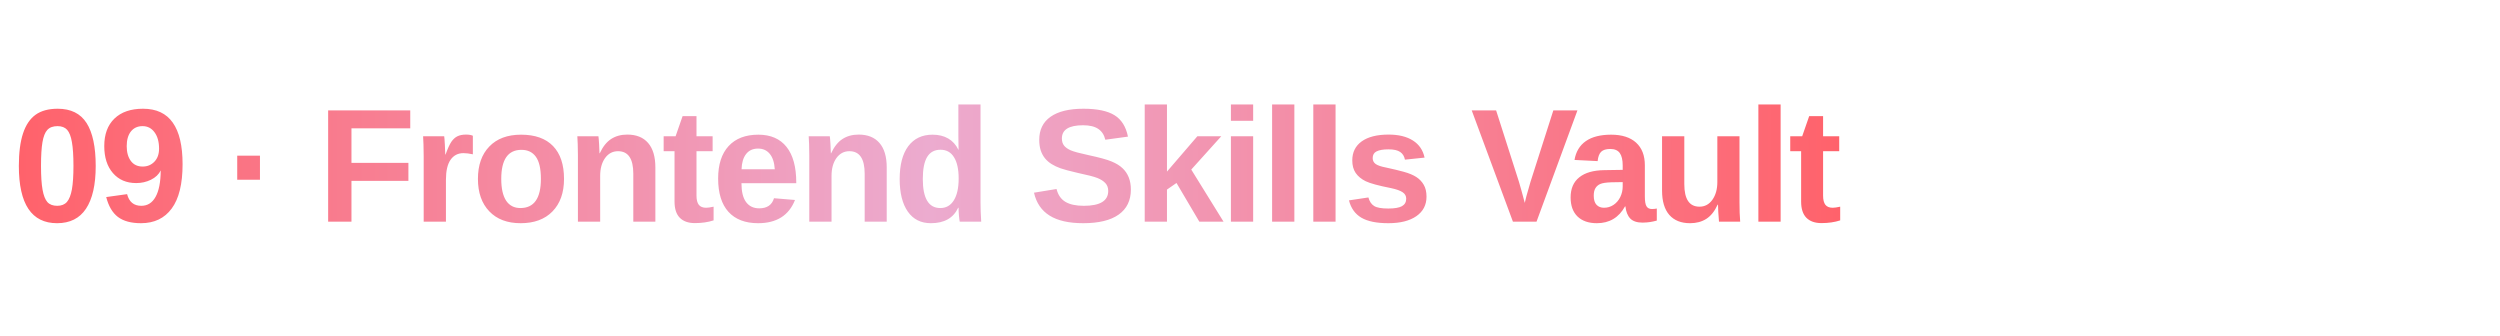
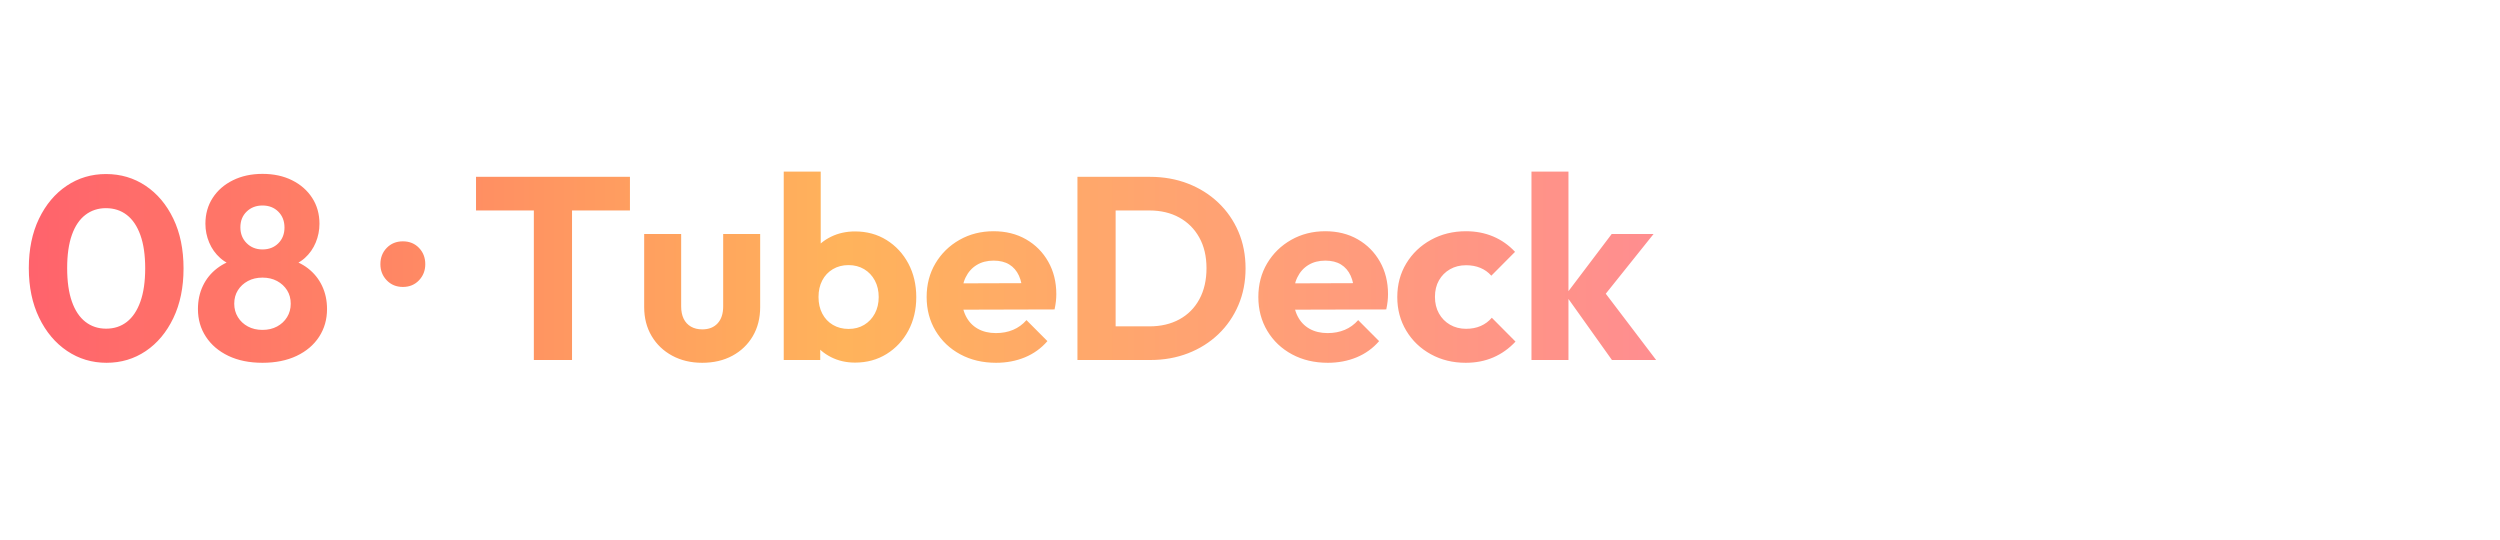
- <svg xmlns="http://www.w3.org/2000/svg" width="402" height="54" viewBox="0 0 402 54" role="img">
+ <svg xmlns="http://www.w3.org/2000/svg" width="250" height="54" viewBox="0 0 250 54" role="img">
  <defs>
-     <linearGradient id="ink" x1="0" x2="1">
-       <stop class="a" stop-color="#FF626B" />
-       <stop offset=".5" stop-color="#ECABCF" />
-       <stop class="b" offset="1" stop-color="#FF626B" />
+     <linearGradient id="ink">
+       <stop stop-color="#FF626C" />
+       <stop offset=".5" stop-color="#FFB35B" />
+       <stop offset="1" stop-color="#FF8D90" />
    </linearGradient>
  </defs>
-   <style>@keyframes hue{0%,100%{stop-color:#FF626B}50%{stop-color:#8ED9ED}}@keyframes line{0%,100%{stroke-dashoffset:220;opacity:.4}50%{stroke-dashoffset:0;opacity:1}}.a{animation:hue 8s ease-in-out infinite}.b{animation:hue 8s ease-in-out -4s infinite}.line{animation:line 8s ease-in-out infinite}@media(prefers-reduced-motion:reduce){*{animation:none!important}}</style>
-   <text x="2" y="35.64" text-anchor="start" font-family="Segoe UI,Arial,sans-serif" font-size="26" font-weight="650" letter-spacing="-.6" fill="url(#ink)">09 · Frontend Skills Vault</text>
-   <path class="line" d="M3 49h140" stroke="url(#ink)" stroke-width="1.5" stroke-dasharray="140 220" fill="none" />
+   <style>@keyframes lift{0%,100%{transform:translateY(0)}50%{transform:translateY(-1.5px)}}@keyframes line{0%,100%{stroke-dashoffset:220;opacity:.4}50%{stroke-dashoffset:0;opacity:1}}.lettering{animation:lift 7s ease-in-out infinite}.line{animation:line 9s ease-in-out infinite}@media(prefers-reduced-motion:reduce){*{animation:none!important}}</style>
+   <g class="lettering" aria-label="08 · TubeDeck">
+     <path d="M10.653 36.279Q8.471 36.279 6.709 35.094Q4.947 33.908 3.914 31.774Q2.881 29.64 2.881 26.816Q2.881 23.985 3.9 21.869Q4.92 19.753 6.668 18.578Q8.416 17.404 10.597 17.404Q12.806 17.404 14.56 18.577Q16.314 19.75 17.334 21.871Q18.354 23.993 18.354 26.846Q18.354 29.682 17.334 31.809Q16.314 33.936 14.575 35.108Q12.835 36.279 10.653 36.279ZM10.611 32.867Q11.815 32.867 12.686 32.188Q13.557 31.509 14.038 30.165Q14.519 28.821 14.519 26.826Q14.519 24.846 14.038 23.507Q13.557 22.168 12.678 21.492Q11.799 20.816 10.593 20.816Q9.42 20.816 8.541 21.487Q7.661 22.158 7.189 23.489Q6.716 24.82 6.716 26.808Q6.716 28.811 7.189 30.155Q7.661 31.499 8.541 32.183Q9.42 32.867 10.611 32.867ZM26.248 36.279Q24.289 36.279 22.843 35.589Q21.396 34.898 20.595 33.679Q19.794 32.461 19.794 30.907Q19.794 29.627 20.29 28.585Q20.785 27.544 21.708 26.835Q22.631 26.127 23.866 25.854L23.788 26.695Q22.748 26.448 22.023 25.803Q21.299 25.158 20.92 24.255Q20.541 23.351 20.541 22.379Q20.541 20.913 21.27 19.789Q21.997 18.665 23.293 18.026Q24.588 17.387 26.248 17.387Q27.925 17.387 29.208 18.026Q30.49 18.665 31.218 19.789Q31.946 20.913 31.946 22.379Q31.946 23.351 31.572 24.255Q31.198 25.158 30.482 25.803Q29.765 26.448 28.709 26.695L28.621 25.854Q29.882 26.127 30.797 26.835Q31.712 27.544 32.207 28.585Q32.703 29.627 32.703 30.907Q32.703 32.461 31.91 33.679Q31.117 34.898 29.663 35.589Q28.208 36.279 26.248 36.279ZM26.248 32.99Q27.074 32.99 27.708 32.649Q28.341 32.308 28.707 31.715Q29.073 31.122 29.073 30.371Q29.073 29.604 28.707 29.024Q28.341 28.444 27.708 28.102Q27.074 27.761 26.248 27.761Q25.423 27.761 24.789 28.102Q24.155 28.444 23.79 29.024Q23.424 29.604 23.424 30.371Q23.424 31.122 23.79 31.715Q24.155 32.308 24.789 32.649Q25.423 32.99 26.248 32.99ZM26.248 24.944Q27.217 24.944 27.833 24.328Q28.449 23.712 28.449 22.753Q28.449 21.785 27.833 21.167Q27.217 20.55 26.248 20.55Q25.296 20.55 24.667 21.157Q24.038 21.765 24.038 22.733Q24.038 23.692 24.667 24.318Q25.296 24.944 26.248 24.944ZM40.289 28.694Q39.311 28.694 38.675 28.033Q38.04 27.371 38.04 26.419Q38.04 25.439 38.675 24.787Q39.311 24.134 40.289 24.134Q41.267 24.134 41.898 24.787Q42.528 25.439 42.528 26.419Q42.528 27.371 41.898 28.033Q41.267 28.694 40.289 28.694ZM53.384 36.0V18.008H57.203V36.0ZM47.602 21.047V17.683H62.994V21.047ZM70.222 36.279Q68.535 36.279 67.219 35.568Q65.903 34.856 65.16 33.599Q64.418 32.342 64.418 30.707V23.403H68.116V30.644Q68.116 31.361 68.365 31.873Q68.614 32.386 69.093 32.662Q69.572 32.938 70.228 32.938Q71.207 32.938 71.763 32.333Q72.318 31.728 72.318 30.644V23.403H76.017V30.706Q76.017 32.363 75.279 33.618Q74.541 34.872 73.236 35.576Q71.931 36.279 70.222 36.279ZM85.504 36.26Q84.181 36.26 83.102 35.712Q82.023 35.165 81.362 34.221Q80.7 33.276 80.622 32.1V27.206Q80.7 26.029 81.37 25.109Q82.039 24.19 83.118 23.666Q84.197 23.143 85.504 23.143Q87.272 23.143 88.656 24.004Q90.041 24.866 90.834 26.349Q91.627 27.833 91.627 29.718Q91.627 31.587 90.834 33.065Q90.041 34.544 88.656 35.402Q87.272 36.26 85.504 36.26ZM78.373 36.0V17.163H82.072V26.5L81.451 29.546L82.023 32.617V36.0ZM84.86 32.893Q85.744 32.893 86.42 32.485Q87.096 32.077 87.483 31.356Q87.87 30.634 87.87 29.701Q87.87 28.769 87.483 28.047Q87.096 27.326 86.416 26.918Q85.735 26.51 84.851 26.51Q83.967 26.51 83.283 26.918Q82.598 27.326 82.225 28.042Q81.851 28.759 81.851 29.701Q81.851 30.644 82.23 31.366Q82.608 32.087 83.292 32.49Q83.976 32.893 84.86 32.893ZM99.609 36.279Q97.601 36.279 96.033 35.434Q94.464 34.59 93.564 33.093Q92.664 31.596 92.664 29.701Q92.664 27.816 93.546 26.333Q94.429 24.849 95.951 23.986Q97.474 23.123 99.356 23.123Q101.195 23.123 102.607 23.934Q104.019 24.745 104.825 26.169Q105.631 27.592 105.631 29.416Q105.631 29.757 105.592 30.121Q105.553 30.485 105.456 30.943L94.724 30.972V28.34L103.818 28.311L102.264 29.412Q102.232 28.307 101.896 27.571Q101.559 26.835 100.927 26.448Q100.295 26.062 99.362 26.062Q98.387 26.062 97.669 26.5Q96.951 26.939 96.562 27.74Q96.174 28.541 96.174 29.663Q96.174 30.794 96.588 31.614Q97.003 32.435 97.773 32.872Q98.543 33.309 99.593 33.309Q100.535 33.309 101.306 32.986Q102.076 32.662 102.648 32.012L104.741 34.112Q103.811 35.188 102.492 35.733Q101.172 36.279 99.609 36.279ZM110.334 36.0V32.636H114.943Q116.659 32.636 117.944 31.933Q119.23 31.229 119.94 29.918Q120.65 28.606 120.65 26.816Q120.65 25.041 119.927 23.748Q119.204 22.454 117.923 21.75Q116.643 21.047 114.943 21.047H110.237V17.683H114.992Q117.046 17.683 118.789 18.357Q120.533 19.032 121.828 20.262Q123.123 21.492 123.84 23.163Q124.556 24.833 124.556 26.841Q124.556 28.834 123.84 30.512Q123.123 32.191 121.836 33.421Q120.549 34.651 118.81 35.326Q117.072 36.0 115.044 36.0ZM107.744 36.0V17.683H111.563V36.0ZM132.779 36.279Q130.771 36.279 129.203 35.434Q127.634 34.59 126.734 33.093Q125.834 31.596 125.834 29.701Q125.834 27.816 126.716 26.333Q127.599 24.849 129.121 23.986Q130.644 23.123 132.526 23.123Q134.365 23.123 135.777 23.934Q137.189 24.745 137.995 26.169Q138.802 27.592 138.802 29.416Q138.802 29.757 138.762 30.121Q138.724 30.485 138.626 30.943L127.894 30.972V28.34L136.988 28.311L135.434 29.412Q135.402 28.307 135.066 27.571Q134.729 26.835 134.097 26.448Q133.465 26.062 132.532 26.062Q131.557 26.062 130.839 26.5Q130.121 26.939 129.732 27.74Q129.344 28.541 129.344 29.663Q129.344 30.794 129.758 31.614Q130.173 32.435 130.943 32.872Q131.713 33.309 132.763 33.309Q133.706 33.309 134.476 32.986Q135.246 32.662 135.818 32.012L137.911 34.112Q136.981 35.188 135.662 35.733Q134.343 36.279 132.779 36.279ZM146.572 36.279Q144.639 36.279 143.08 35.421Q141.522 34.563 140.625 33.067Q139.728 31.57 139.728 29.711Q139.728 27.826 140.63 26.338Q141.532 24.849 143.095 23.986Q144.658 23.123 146.602 23.123Q148.077 23.123 149.319 23.648Q150.56 24.173 151.503 25.184L149.133 27.569Q148.665 27.046 148.03 26.785Q147.395 26.523 146.602 26.523Q145.701 26.523 144.999 26.926Q144.297 27.329 143.896 28.034Q143.495 28.739 143.495 29.692Q143.495 30.628 143.896 31.346Q144.297 32.064 145.004 32.472Q145.711 32.88 146.602 32.88Q147.424 32.88 148.069 32.599Q148.714 32.318 149.182 31.775L151.551 34.16Q150.58 35.2 149.333 35.74Q148.087 36.279 146.572 36.279ZM161.194 36.0 156.56 29.494 161.168 23.403H165.354L159.868 30.257L159.998 28.61L165.614 36.0ZM153.147 36.0V17.163H156.846V36.0Z" fill="url(#ink)" />
+   </g>
+   <path class="line" d="M3 49h140" fill="none" stroke="url(#ink)" stroke-width="1.5" stroke-dasharray="140 220" />
</svg>
